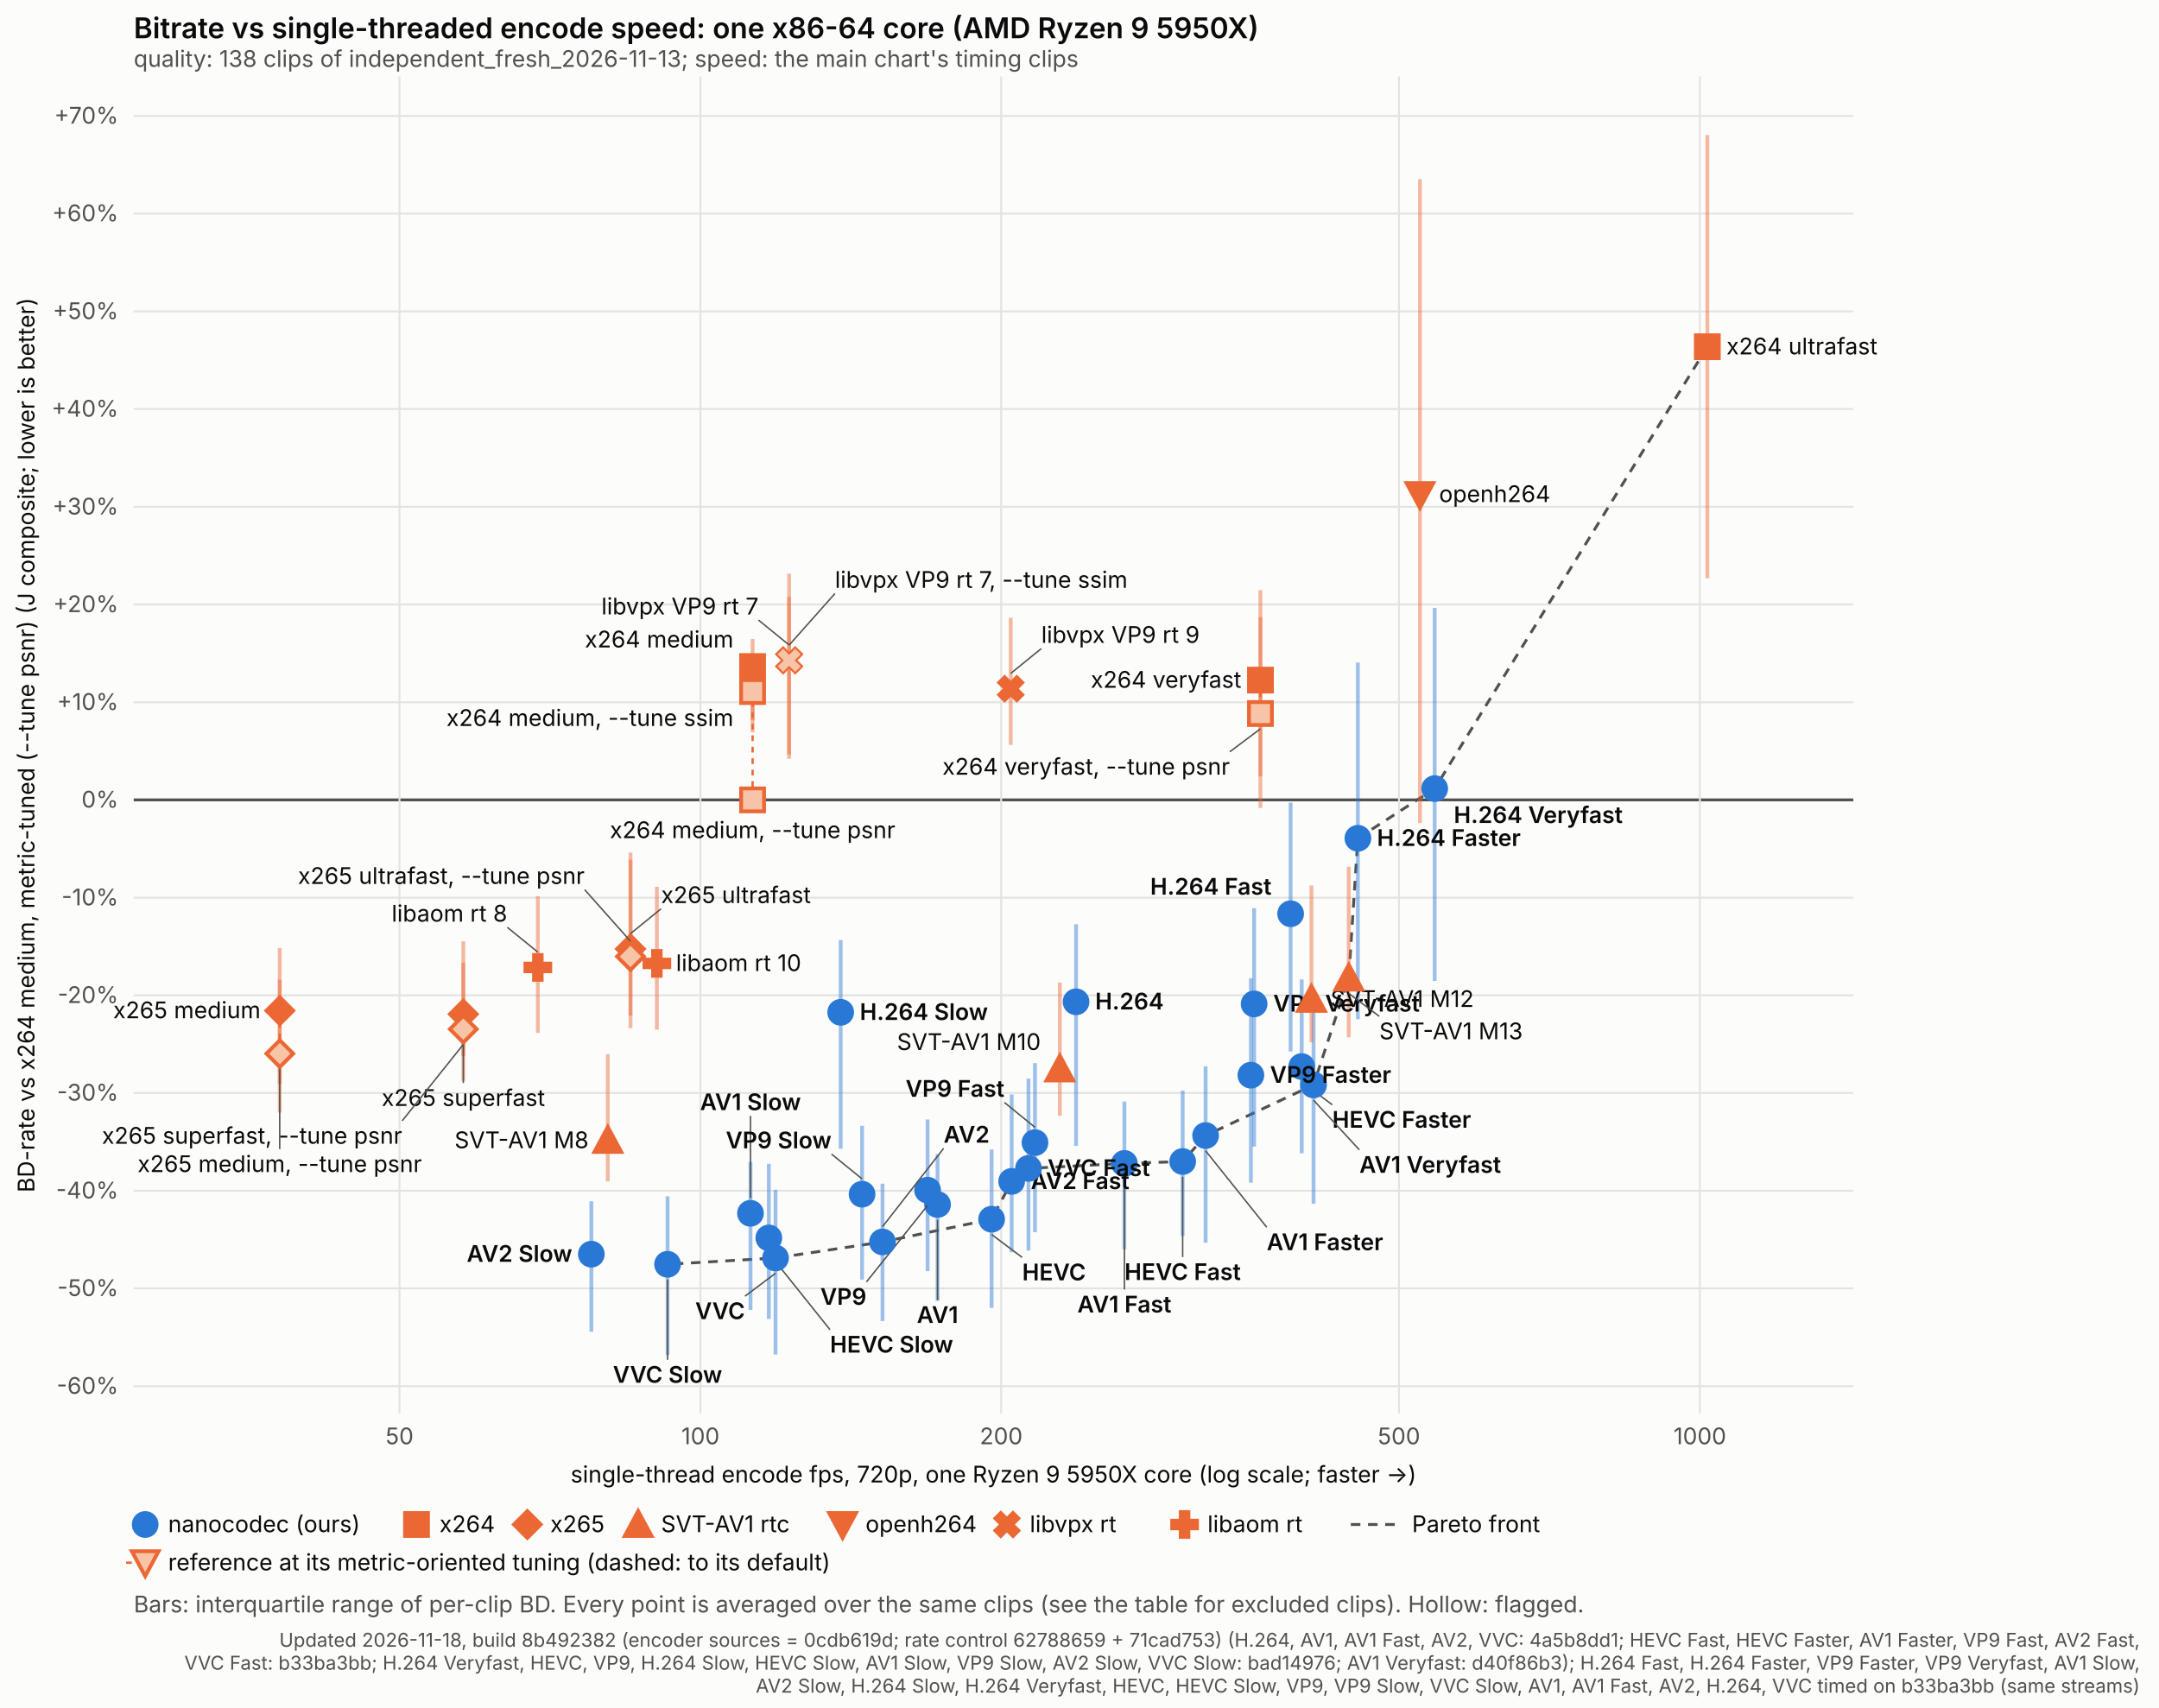
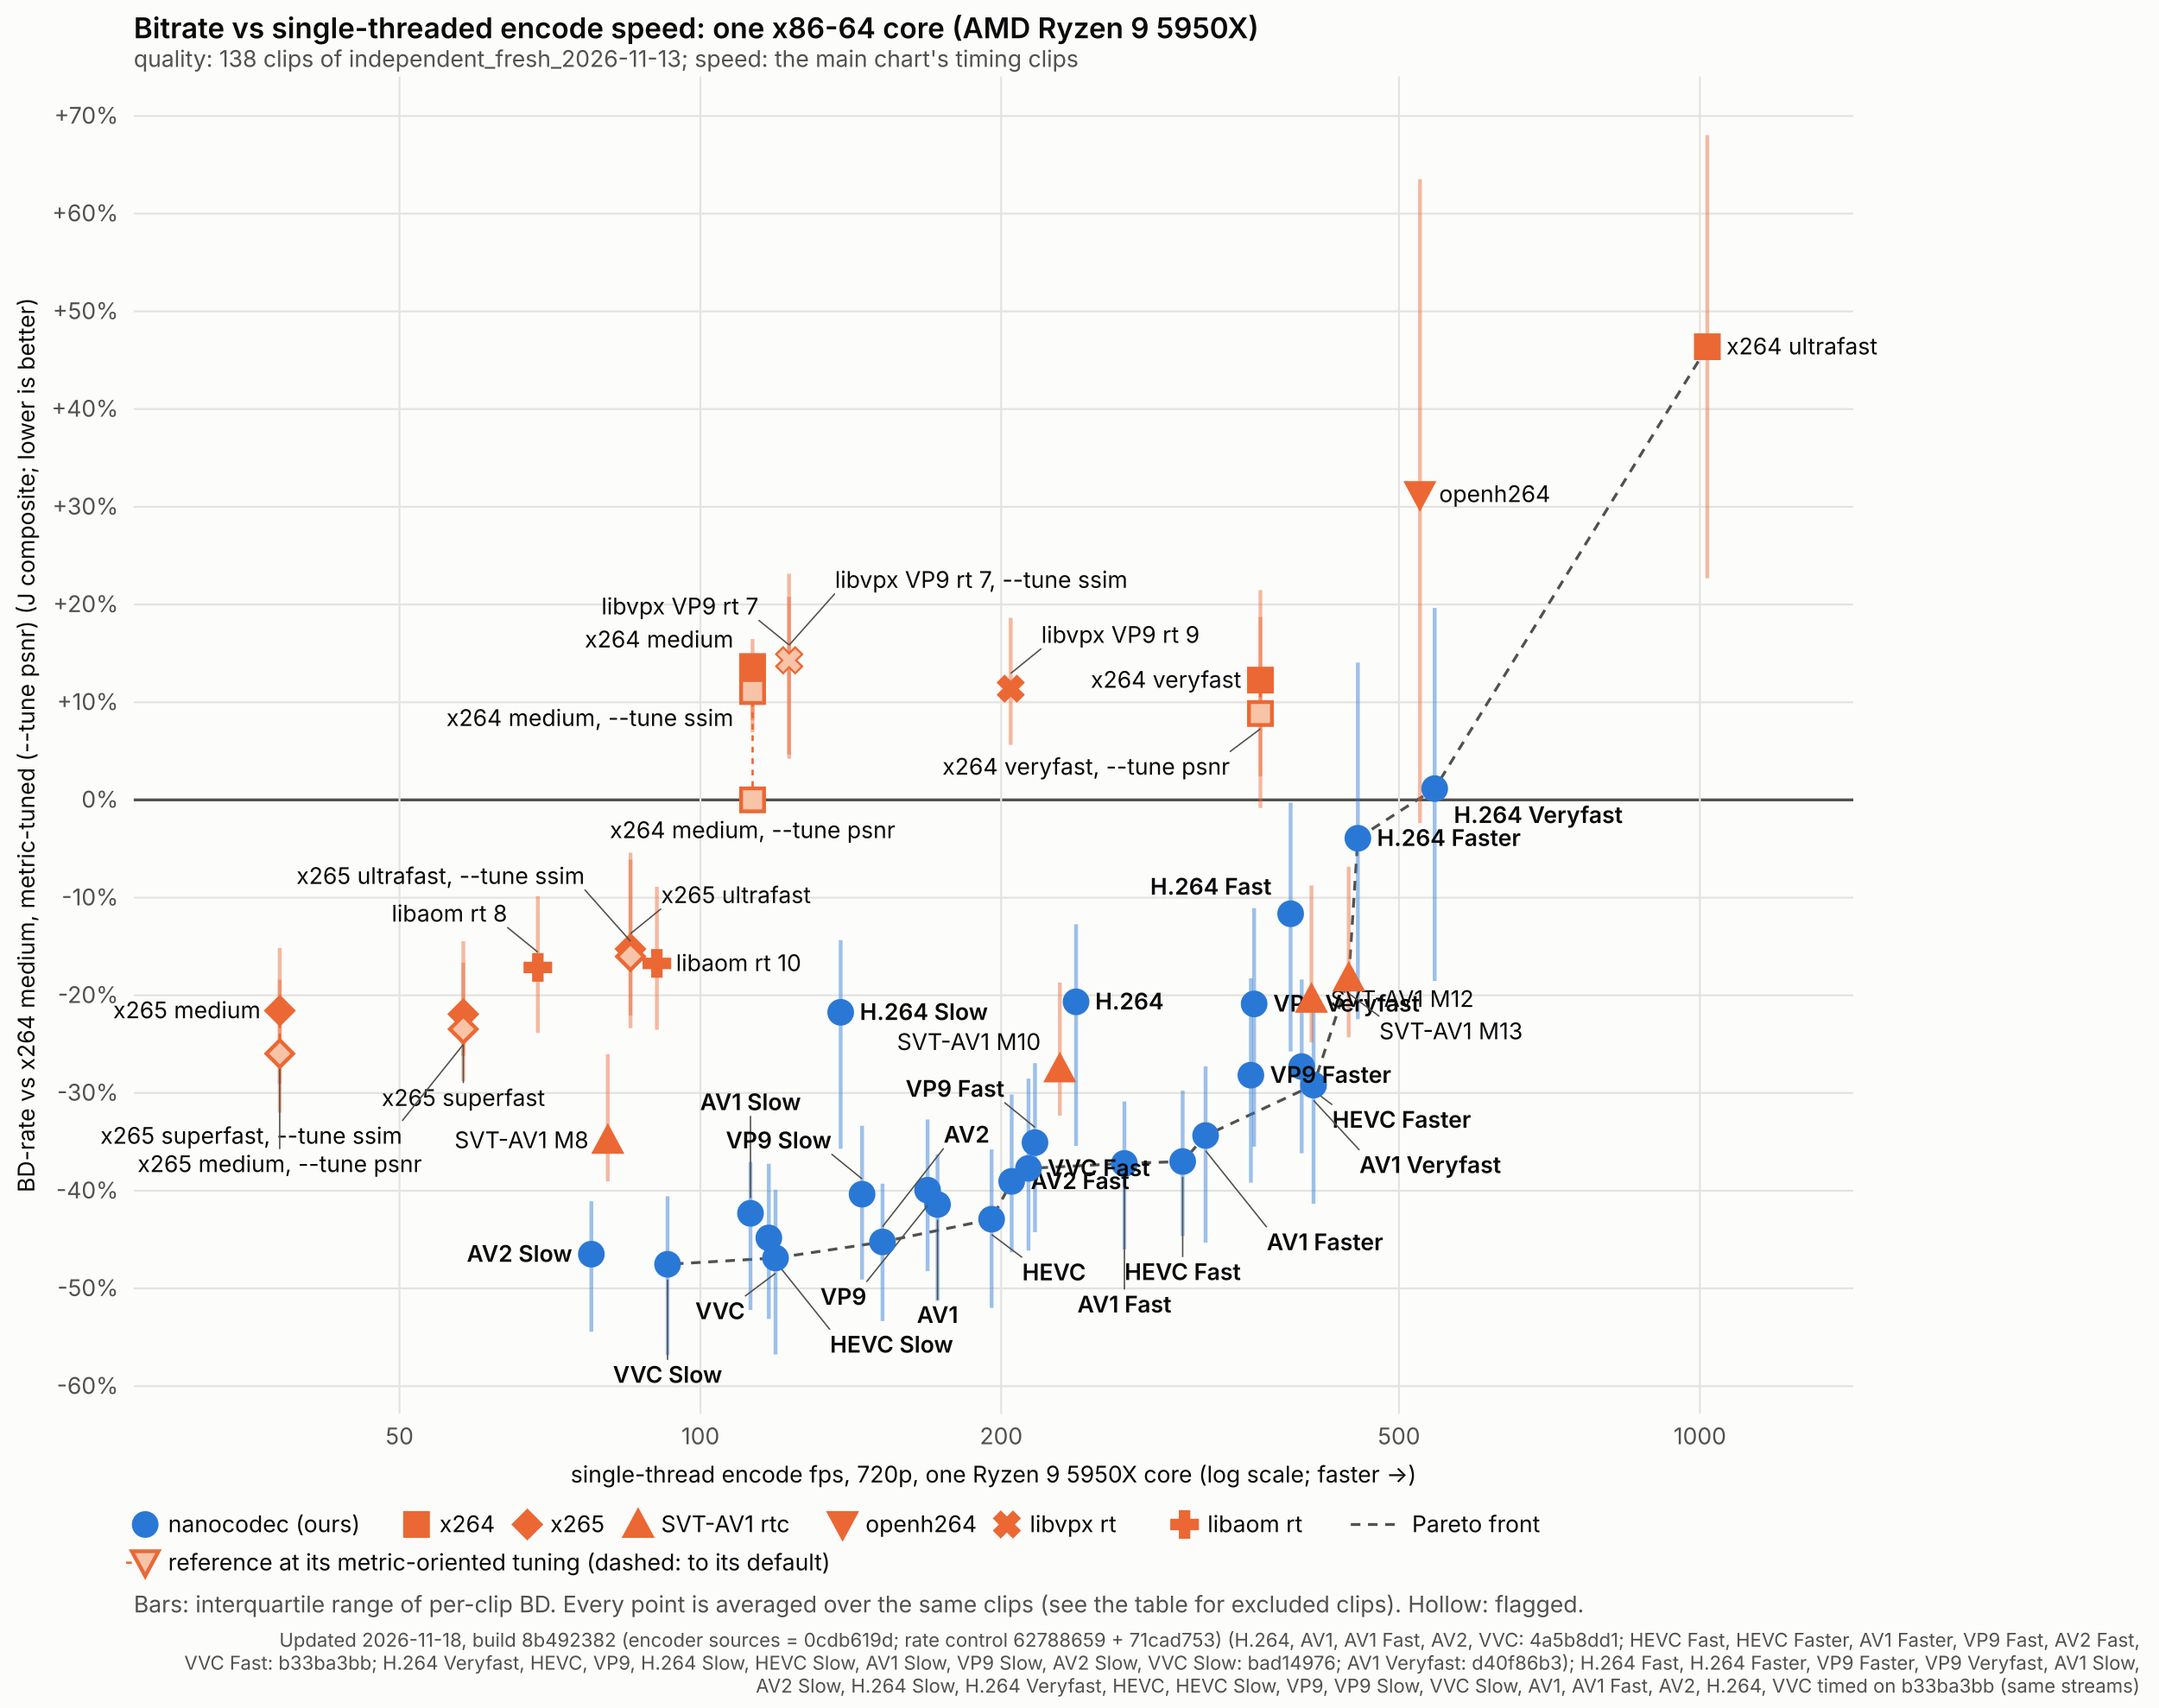
<svg xmlns="http://www.w3.org/2000/svg" viewBox="0 0 1130 894" width="1130" height="894" font-family="system-ui, -apple-system, Segoe UI, sans-serif" font-size="12">
  <rect width="1130" height="894" fill="#fcfcfb" />
  <text x="70" y="20" font-size="15" font-weight="600" fill="#0b0b0b">Bitrate vs single-threaded encode speed: one x86-64 core (AMD Ryzen 9 5950X)</text>
  <text x="70" y="35" fill="#52514e">quality: 138 clips of independent_fresh_2026-11-13; speed: the main chart's timing clips</text>
  <line x1="70" x2="970" y1="725.6" y2="725.6" stroke="#e4e3df" stroke-width="1" />
  <text x="62" y="729.6" text-anchor="end" fill="#52514e">-60%</text>
  <line x1="70" x2="970" y1="674.4" y2="674.4" stroke="#e4e3df" stroke-width="1" />
  <text x="62" y="678.4" text-anchor="end" fill="#52514e">-50%</text>
  <line x1="70" x2="970" y1="623.3" y2="623.3" stroke="#e4e3df" stroke-width="1" />
  <text x="62" y="627.3" text-anchor="end" fill="#52514e">-40%</text>
  <line x1="70" x2="970" y1="572.1" y2="572.1" stroke="#e4e3df" stroke-width="1" />
  <text x="62" y="576.1" text-anchor="end" fill="#52514e">-30%</text>
  <line x1="70" x2="970" y1="521.0" y2="521.0" stroke="#e4e3df" stroke-width="1" />
  <text x="62" y="525.0" text-anchor="end" fill="#52514e">-20%</text>
  <line x1="70" x2="970" y1="469.9" y2="469.9" stroke="#e4e3df" stroke-width="1" />
  <text x="62" y="473.9" text-anchor="end" fill="#52514e">-10%</text>
  <line x1="70" x2="970" y1="418.7" y2="418.7" stroke="#52514e" stroke-width="1.5" />
  <text x="62" y="422.7" text-anchor="end" fill="#52514e">0%</text>
  <line x1="70" x2="970" y1="367.6" y2="367.6" stroke="#e4e3df" stroke-width="1" />
  <text x="62" y="371.6" text-anchor="end" fill="#52514e">+10%</text>
  <line x1="70" x2="970" y1="316.4" y2="316.4" stroke="#e4e3df" stroke-width="1" />
  <text x="62" y="320.4" text-anchor="end" fill="#52514e">+20%</text>
  <line x1="70" x2="970" y1="265.3" y2="265.3" stroke="#e4e3df" stroke-width="1" />
  <text x="62" y="269.3" text-anchor="end" fill="#52514e">+30%</text>
  <line x1="70" x2="970" y1="214.1" y2="214.1" stroke="#e4e3df" stroke-width="1" />
  <text x="62" y="218.1" text-anchor="end" fill="#52514e">+40%</text>
  <line x1="70" x2="970" y1="163.0" y2="163.0" stroke="#e4e3df" stroke-width="1" />
  <text x="62" y="167.0" text-anchor="end" fill="#52514e">+50%</text>
  <line x1="70" x2="970" y1="111.8" y2="111.8" stroke="#e4e3df" stroke-width="1" />
  <text x="62" y="115.8" text-anchor="end" fill="#52514e">+60%</text>
  <line x1="70" x2="970" y1="60.7" y2="60.7" stroke="#e4e3df" stroke-width="1" />
  <text x="62" y="64.7" text-anchor="end" fill="#52514e">+70%</text>
  <line x1="209.1" x2="209.1" y1="40" y2="740" stroke="#e4e3df" />
  <text x="209.1" y="756" text-anchor="middle" fill="#52514e">50</text>
  <line x1="366.6" x2="366.6" y1="40" y2="740" stroke="#e4e3df" />
  <text x="366.6" y="756" text-anchor="middle" fill="#52514e">100</text>
  <line x1="524.0" x2="524.0" y1="40" y2="740" stroke="#e4e3df" />
  <text x="524.0" y="756" text-anchor="middle" fill="#52514e">200</text>
  <line x1="732.2" x2="732.2" y1="40" y2="740" stroke="#e4e3df" />
  <text x="732.2" y="756" text-anchor="middle" fill="#52514e">500</text>
  <line x1="889.7" x2="889.7" y1="40" y2="740" stroke="#e4e3df" />
  <text x="889.7" y="756" text-anchor="middle" fill="#52514e">1000</text>
  <text x="520.0" y="776" text-anchor="middle" fill="#0b0b0b">single-thread encode fps, 720p, one Ryzen 9 5950X core (log scale; faster →)</text>
  <text transform="translate(18,390.0) rotate(-90)" text-anchor="middle" fill="#0b0b0b">BD-rate vs x264 medium, metric-tuned (--tune psnr) (J composite; lower is better)</text>
-   <polyline points="893.6,181.5 750.9,412.8 710.7,438.8 705.9,512.0 687.5,567.9 631.0,594.4 619.0,608.0 588.5,609.0 538.3,611.6 529.5,618.4 519.0,638.2 461.9,650.1 405.9,658.5 349.4,661.8" fill="none" stroke="#52514e" stroke-width="1.5" stroke-dasharray="5 4" />
+   <polyline points="893.6,181.5 750.9,412.8 710.7,438.8 705.9,512.0 687.5,568.0 631.0,594.4 619.0,608.0 588.5,609.0 538.3,611.6 529.5,618.4 519.0,638.2 461.9,650.1 405.9,658.5 349.4,661.8" fill="none" stroke="#52514e" stroke-width="1.5" stroke-dasharray="5 4" />
  <line x1="393.9" y1="348.9" x2="393.9" y2="418.7" stroke="#eb6834" stroke-width="1.2" stroke-dasharray="3 3" />
  <line x1="659.7" y1="356.0" x2="659.7" y2="373.5" stroke="#eb6834" stroke-width="1.2" stroke-dasharray="3 3" />
  <line x1="393.9" y1="348.9" x2="393.9" y2="362.0" stroke="#eb6834" stroke-width="1.2" stroke-dasharray="3 3" />
  <line x1="330.0" y1="496.7" x2="330.0" y2="500.7" stroke="#eb6834" stroke-width="1.2" stroke-dasharray="3 3" />
  <line x1="242.5" y1="530.9" x2="242.5" y2="538.7" stroke="#eb6834" stroke-width="1.2" stroke-dasharray="3 3" />
  <line x1="146.4" y1="529.0" x2="146.4" y2="551.5" stroke="#eb6834" stroke-width="1.2" stroke-dasharray="3 3" />
  <line x1="413.0" y1="345.6" x2="413.0" y2="345.7" stroke="#eb6834" stroke-width="1.2" stroke-dasharray="3 3" />
  <line x1="393.9" x2="393.9" y1="418.7" y2="418.7" stroke="#eb6834" stroke-opacity="0.45" stroke-width="2" />
  <line x1="393.9" x2="393.9" y1="377.1" y2="334.5" stroke="#eb6834" stroke-opacity="0.45" stroke-width="2" />
  <line x1="440.0" x2="440.0" y1="601.3" y2="492.1" stroke="#2a78d6" stroke-opacity="0.45" stroke-width="2" />
  <line x1="563.2" x2="563.2" y1="599.8" y2="483.8" stroke="#2a78d6" stroke-opacity="0.45" stroke-width="2" />
  <line x1="675.5" x2="675.5" y1="550.4" y2="420.1" stroke="#2a78d6" stroke-opacity="0.45" stroke-width="2" />
  <line x1="710.7" x2="710.7" y1="533.5" y2="346.8" stroke="#2a78d6" stroke-opacity="0.45" stroke-width="2" />
  <line x1="750.9" x2="750.9" y1="513.5" y2="318.2" stroke="#2a78d6" stroke-opacity="0.45" stroke-width="2" />
  <line x1="402.4" x2="402.4" y1="690.4" y2="609.2" stroke="#2a78d6" stroke-opacity="0.45" stroke-width="2" />
  <line x1="519.0" x2="519.0" y1="684.6" y2="601.7" stroke="#2a78d6" stroke-opacity="0.45" stroke-width="2" />
  <line x1="619.0" x2="619.0" y1="647.0" y2="570.9" stroke="#2a78d6" stroke-opacity="0.45" stroke-width="2" />
  <line x1="681.3" x2="681.3" y1="603.7" y2="512.7" stroke="#2a78d6" stroke-opacity="0.45" stroke-width="2" />
  <line x1="392.8" x2="392.8" y1="685.7" y2="608.2" stroke="#2a78d6" stroke-opacity="0.45" stroke-width="2" />
  <line x1="490.7" x2="490.7" y1="680.9" y2="604.2" stroke="#2a78d6" stroke-opacity="0.45" stroke-width="2" />
  <line x1="588.5" x2="588.5" y1="654.0" y2="576.6" stroke="#2a78d6" stroke-opacity="0.45" stroke-width="2" />
  <line x1="631.0" x2="631.0" y1="650.5" y2="558.2" stroke="#2a78d6" stroke-opacity="0.45" stroke-width="2" />
  <line x1="687.5" x2="687.5" y1="630.1" y2="519.8" stroke="#2a78d6" stroke-opacity="0.45" stroke-width="2" />
  <line x1="451.2" x2="451.2" y1="669.8" y2="589.3" stroke="#2a78d6" stroke-opacity="0.45" stroke-width="2" />
  <line x1="485.5" x2="485.5" y1="665.4" y2="586.0" stroke="#2a78d6" stroke-opacity="0.45" stroke-width="2" />
  <line x1="541.7" x2="541.7" y1="645.0" y2="556.5" stroke="#2a78d6" stroke-opacity="0.45" stroke-width="2" />
  <line x1="654.7" x2="654.7" y1="619.1" y2="512.1" stroke="#2a78d6" stroke-opacity="0.45" stroke-width="2" />
  <line x1="656.4" x2="656.4" y1="600.2" y2="475.4" stroke="#2a78d6" stroke-opacity="0.45" stroke-width="2" />
  <line x1="309.5" x2="309.5" y1="697.1" y2="628.8" stroke="#2a78d6" stroke-opacity="0.45" stroke-width="2" />
  <line x1="461.9" x2="461.9" y1="691.5" y2="619.6" stroke="#2a78d6" stroke-opacity="0.45" stroke-width="2" />
  <line x1="529.5" x2="529.5" y1="655.5" y2="572.9" stroke="#2a78d6" stroke-opacity="0.45" stroke-width="2" />
  <line x1="349.4" x2="349.4" y1="709.3" y2="626.2" stroke="#2a78d6" stroke-opacity="0.45" stroke-width="2" />
  <line x1="405.9" x2="405.9" y1="709.0" y2="622.8" stroke="#2a78d6" stroke-opacity="0.45" stroke-width="2" />
  <line x1="538.3" x2="538.3" y1="654.6" y2="564.6" stroke="#2a78d6" stroke-opacity="0.45" stroke-width="2" />
  <line x1="743.2" x2="743.2" y1="430.8" y2="93.8" stroke="#eb6834" stroke-opacity="0.45" stroke-width="2" />
  <line x1="893.6" x2="893.6" y1="302.7" y2="70.7" stroke="#eb6834" stroke-opacity="0.45" stroke-width="2" />
  <line x1="659.7" x2="659.7" y1="406.4" y2="308.9" stroke="#eb6834" stroke-opacity="0.45" stroke-width="2" />
  <line x1="330.0" x2="330.0" y1="531.6" y2="446.3" stroke="#eb6834" stroke-opacity="0.45" stroke-width="2" />
  <line x1="242.5" x2="242.5" y1="552.8" y2="492.7" stroke="#eb6834" stroke-opacity="0.45" stroke-width="2" />
  <line x1="146.4" x2="146.4" y1="567.3" y2="496.2" stroke="#eb6834" stroke-opacity="0.45" stroke-width="2" />
  <line x1="318.1" x2="318.1" y1="618.4" y2="551.8" stroke="#eb6834" stroke-opacity="0.45" stroke-width="2" />
  <line x1="554.7" x2="554.7" y1="584.0" y2="514.3" stroke="#eb6834" stroke-opacity="0.45" stroke-width="2" />
  <line x1="686.4" x2="686.4" y1="545.6" y2="463.5" stroke="#eb6834" stroke-opacity="0.45" stroke-width="2" />
  <line x1="705.9" x2="705.9" y1="543.0" y2="453.7" stroke="#eb6834" stroke-opacity="0.45" stroke-width="2" />
  <line x1="413.0" x2="413.0" y1="394.9" y2="300.3" stroke="#eb6834" stroke-opacity="0.45" stroke-width="2" />
  <line x1="529.0" x2="529.0" y1="389.9" y2="323.4" stroke="#eb6834" stroke-opacity="0.45" stroke-width="2" />
  <line x1="281.5" x2="281.5" y1="540.7" y2="469.1" stroke="#eb6834" stroke-opacity="0.45" stroke-width="2" />
  <line x1="343.8" x2="343.8" y1="539.0" y2="464.2" stroke="#eb6834" stroke-opacity="0.45" stroke-width="2" />
  <line x1="659.7" x2="659.7" y1="422.9" y2="323.0" stroke="#eb6834" stroke-opacity="0.45" stroke-width="2" />
  <line x1="393.9" x2="393.9" y1="383.3" y2="343.6" stroke="#eb6834" stroke-opacity="0.45" stroke-width="2" />
  <line x1="330.0" x2="330.0" y1="538.2" y2="450.0" stroke="#eb6834" stroke-opacity="0.45" stroke-width="2" />
  <line x1="242.5" x2="242.5" y1="565.8" y2="503.9" stroke="#eb6834" stroke-opacity="0.45" stroke-width="2" />
  <line x1="146.4" x2="146.4" y1="582.4" y2="512.8" stroke="#eb6834" stroke-opacity="0.45" stroke-width="2" />
  <line x1="413.0" x2="413.0" y1="397.2" y2="312.4" stroke="#eb6834" stroke-opacity="0.45" stroke-width="2" />
  <g>
    <rect x="387.9" y="412.7" width="12" height="12" fill="#f7c4a8" stroke="#eb6834" stroke-width="2" />
  </g>
  <text x="393.9" y="438.7" text-anchor="middle" fill="#0b0b0b">x264 medium, --tune psnr</text>
  <g>
    <rect x="387.9" y="342.9" width="12" height="12" fill="#eb6834" stroke="#eb6834" stroke-width="2" />
  </g>
  <text x="383.9" y="338.9" text-anchor="end" fill="#0b0b0b">x264 medium</text>
  <g>
    <circle cx="440.0" cy="529.9" r="6" fill="#2a78d6" stroke="#2a78d6" stroke-width="2" />
  </g>
  <text x="450.0" y="533.9" text-anchor="start" fill="#0b0b0b" font-weight="600">H.264 Slow</text>
  <g>
    <circle cx="563.2" cy="524.4" r="6" fill="#2a78d6" stroke="#2a78d6" stroke-width="2" />
  </g>
  <text x="573.2" y="528.4" text-anchor="start" fill="#0b0b0b" font-weight="600">H.264</text>
  <g>
    <circle cx="675.5" cy="478.3" r="6" fill="#2a78d6" stroke="#2a78d6" stroke-width="2" />
  </g>
  <text x="665.5" y="468.3" text-anchor="end" fill="#0b0b0b" font-weight="600">H.264 Fast</text>
  <g>
    <circle cx="710.7" cy="438.8" r="6" fill="#2a78d6" stroke="#2a78d6" stroke-width="2" />
  </g>
  <text x="720.7" y="442.8" text-anchor="start" fill="#0b0b0b" font-weight="600">H.264 Faster</text>
  <g>
    <circle cx="750.9" cy="412.8" r="6" fill="#2a78d6" stroke="#2a78d6" stroke-width="2" />
  </g>
  <text x="760.9" y="430.8" text-anchor="start" fill="#0b0b0b" font-weight="600">H.264 Veryfast</text>
  <g>
    <circle cx="402.4" cy="648.0" r="6" fill="#2a78d6" stroke="#2a78d6" stroke-width="2" />
  </g>
  <line x1="402.4" y1="656.0" x2="434.4" y2="696.0" stroke="#52514e" stroke-width="0.75" />
  <text x="434.4" y="708.0" text-anchor="start" fill="#0b0b0b" font-weight="600">HEVC Slow</text>
  <g>
    <circle cx="519.0" cy="638.2" r="6" fill="#2a78d6" stroke="#2a78d6" stroke-width="2" />
  </g>
  <line x1="519.0" y1="646.2" x2="535.0" y2="658.2" stroke="#52514e" stroke-width="0.75" />
  <text x="535.0" y="670.2" text-anchor="start" fill="#0b0b0b" font-weight="600">HEVC</text>
  <g>
    <circle cx="619.0" cy="608.0" r="6" fill="#2a78d6" stroke="#2a78d6" stroke-width="2" />
  </g>
  <line x1="619.0" y1="616.0" x2="619.0" y2="658.0" stroke="#52514e" stroke-width="0.75" />
  <text x="619.0" y="670.0" text-anchor="middle" fill="#0b0b0b" font-weight="600">HEVC Fast</text>
  <g>
    <circle cx="681.3" cy="558.3" r="6" fill="#2a78d6" stroke="#2a78d6" stroke-width="2" />
  </g>
  <line x1="681.3" y1="566.3" x2="697.3" y2="578.3" stroke="#52514e" stroke-width="0.75" />
  <text x="697.3" y="590.3" text-anchor="start" fill="#0b0b0b" font-weight="600">HEVC Faster</text>
  <g>
    <circle cx="392.8" cy="635.1" r="6" fill="#2a78d6" stroke="#2a78d6" stroke-width="2" />
  </g>
  <line x1="392.8" y1="627.1" x2="392.8" y2="584.1" stroke="#52514e" stroke-width="0.75" />
  <text x="392.8" y="581.1" text-anchor="middle" fill="#0b0b0b" font-weight="600">AV1 Slow</text>
  <g>
    <circle cx="490.7" cy="630.5" r="6" fill="#2a78d6" stroke="#2a78d6" stroke-width="2" />
  </g>
  <line x1="490.7" y1="638.5" x2="490.7" y2="680.5" stroke="#52514e" stroke-width="0.75" />
  <text x="490.7" y="692.5" text-anchor="middle" fill="#0b0b0b" font-weight="600">AV1</text>
  <g>
    <circle cx="588.5" cy="609.0" r="6" fill="#2a78d6" stroke="#2a78d6" stroke-width="2" />
  </g>
  <line x1="588.5" y1="617.0" x2="588.5" y2="675.0" stroke="#52514e" stroke-width="0.75" />
  <text x="588.5" y="687.0" text-anchor="middle" fill="#0b0b0b" font-weight="600">AV1 Fast</text>
  <g>
    <circle cx="631.0" cy="594.4" r="6" fill="#2a78d6" stroke="#2a78d6" stroke-width="2" />
  </g>
  <line x1="631.0" y1="602.4" x2="663.0" y2="642.4" stroke="#52514e" stroke-width="0.75" />
  <text x="663.0" y="654.4" text-anchor="start" fill="#0b0b0b" font-weight="600">AV1 Faster</text>
  <g>
-     <circle cx="687.5" cy="567.9" r="6" fill="#2a78d6" stroke="#2a78d6" stroke-width="2" />
-   </g>
-   <line x1="687.5" y1="575.9" x2="711.5" y2="601.9" stroke="#52514e" stroke-width="0.75" />
-   <text x="711.5" y="613.9" text-anchor="start" fill="#0b0b0b" font-weight="600">AV1 Veryfast</text>
+     <circle cx="687.5" cy="568.0" r="6" fill="#2a78d6" stroke="#2a78d6" stroke-width="2" />
+   </g>
+   <line x1="687.5" y1="576.0" x2="711.5" y2="602.0" stroke="#52514e" stroke-width="0.75" />
+   <text x="711.5" y="614.0" text-anchor="start" fill="#0b0b0b" font-weight="600">AV1 Veryfast</text>
  <g>
    <circle cx="451.2" cy="625.1" r="6" fill="#2a78d6" stroke="#2a78d6" stroke-width="2" />
  </g>
  <line x1="451.2" y1="617.1" x2="435.2" y2="604.1" stroke="#52514e" stroke-width="0.75" />
  <text x="435.2" y="601.1" text-anchor="end" fill="#0b0b0b" font-weight="600">VP9 Slow</text>
  <g>
    <circle cx="485.5" cy="623.0" r="6" fill="#2a78d6" stroke="#2a78d6" stroke-width="2" />
  </g>
  <line x1="485.5" y1="631.0" x2="453.5" y2="671.0" stroke="#52514e" stroke-width="0.75" />
  <text x="453.5" y="683.0" text-anchor="end" fill="#0b0b0b" font-weight="600">VP9</text>
  <g>
    <circle cx="541.7" cy="598.1" r="6" fill="#2a78d6" stroke="#2a78d6" stroke-width="2" />
  </g>
  <line x1="541.7" y1="590.1" x2="525.7" y2="577.1" stroke="#52514e" stroke-width="0.75" />
  <text x="525.7" y="574.1" text-anchor="end" fill="#0b0b0b" font-weight="600">VP9 Fast</text>
  <g>
    <circle cx="654.7" cy="562.8" r="6" fill="#2a78d6" stroke="#2a78d6" stroke-width="2" />
  </g>
  <text x="664.7" y="566.8" text-anchor="start" fill="#0b0b0b" font-weight="600">VP9 Faster</text>
  <g>
    <circle cx="656.4" cy="525.5" r="6" fill="#2a78d6" stroke="#2a78d6" stroke-width="2" />
  </g>
  <text x="666.4" y="529.5" text-anchor="start" fill="#0b0b0b" font-weight="600">VP9 Veryfast</text>
  <g>
    <circle cx="309.5" cy="656.5" r="6" fill="#2a78d6" stroke="#2a78d6" stroke-width="2" />
  </g>
  <text x="299.5" y="660.5" text-anchor="end" fill="#0b0b0b" font-weight="600">AV2 Slow</text>
  <g>
    <circle cx="461.9" cy="650.1" r="6" fill="#2a78d6" stroke="#2a78d6" stroke-width="2" />
  </g>
  <line x1="461.9" y1="642.1" x2="493.9" y2="601.1" stroke="#52514e" stroke-width="0.75" />
  <text x="493.9" y="598.1" text-anchor="start" fill="#0b0b0b" font-weight="600">AV2</text>
  <g>
    <circle cx="529.5" cy="618.4" r="6" fill="#2a78d6" stroke="#2a78d6" stroke-width="2" />
  </g>
  <text x="539.5" y="622.4" text-anchor="start" fill="#0b0b0b" font-weight="600">AV2 Fast</text>
  <g>
    <circle cx="349.4" cy="661.8" r="6" fill="#2a78d6" stroke="#2a78d6" stroke-width="2" />
  </g>
  <line x1="349.4" y1="669.8" x2="349.4" y2="711.8" stroke="#52514e" stroke-width="0.75" />
  <text x="349.4" y="723.8" text-anchor="middle" fill="#0b0b0b" font-weight="600">VVC Slow</text>
  <g>
    <circle cx="405.9" cy="658.5" r="6" fill="#2a78d6" stroke="#2a78d6" stroke-width="2" />
  </g>
  <line x1="405.9" y1="666.5" x2="389.9" y2="678.5" stroke="#52514e" stroke-width="0.75" />
  <text x="389.9" y="690.5" text-anchor="end" fill="#0b0b0b" font-weight="600">VVC</text>
  <g>
    <circle cx="538.3" cy="611.6" r="6" fill="#2a78d6" stroke="#2a78d6" stroke-width="2" />
  </g>
  <text x="548.3" y="615.6" text-anchor="start" fill="#0b0b0b" font-weight="600">VVC Fast</text>
  <g>
    <polygon points="743.171,265.841 750.171,252.841 736.171,252.841" fill="#eb6834" stroke="#eb6834" stroke-width="2" />
  </g>
  <text x="753.2" y="262.8" text-anchor="start" fill="#0b0b0b">openh264</text>
  <g>
    <rect x="887.6" y="175.5" width="12" height="12" fill="#eb6834" stroke="#eb6834" stroke-width="2" />
  </g>
  <text x="903.6" y="185.5" text-anchor="start" fill="#0b0b0b">x264 ultrafast</text>
  <g>
    <rect x="653.7" y="350.0" width="12" height="12" fill="#eb6834" stroke="#eb6834" stroke-width="2" />
  </g>
  <text x="649.7" y="360.0" text-anchor="end" fill="#0b0b0b">x264 veryfast</text>
  <g>
    <polygon points="329.978,489.734 336.978,496.734 329.978,503.734 322.978,496.734" fill="#eb6834" stroke="#eb6834" stroke-width="2" />
  </g>
  <line x1="330.0" y1="488.7" x2="346.0" y2="475.7" stroke="#52514e" stroke-width="0.75" />
  <text x="346.0" y="472.7" text-anchor="start" fill="#0b0b0b">x265 ultrafast</text>
  <g>
    <polygon points="242.489,523.856 249.489,530.856 242.489,537.856 235.489,530.856" fill="#eb6834" stroke="#eb6834" stroke-width="2" />
  </g>
  <line x1="242.5" y1="538.9" x2="242.5" y2="566.9" stroke="#52514e" stroke-width="0.75" />
  <text x="242.5" y="578.9" text-anchor="middle" fill="#0b0b0b">x265 superfast</text>
  <g>
    <polygon points="146.449,522.034 153.449,529.034 146.449,536.034 139.449,529.034" fill="#eb6834" stroke="#eb6834" stroke-width="2" />
  </g>
  <text x="136.4" y="533.0" text-anchor="end" fill="#0b0b0b">x265 medium</text>
  <g>
    <polygon points="318.125,589.951 325.125,602.951 311.125,602.951" fill="#eb6834" stroke="#eb6834" stroke-width="2" />
  </g>
  <text x="308.1" y="601.0" text-anchor="end" fill="#0b0b0b">SVT-AV1 M8</text>
  <g>
    <polygon points="554.706,552.579 561.706,565.579 547.706,565.579" fill="#eb6834" stroke="#eb6834" stroke-width="2" />
  </g>
  <text x="544.7" y="549.6" text-anchor="end" fill="#0b0b0b">SVT-AV1 M10</text>
  <g>
    <polygon points="686.399,516.122 693.399,529.122 679.399,529.122" fill="#eb6834" stroke="#eb6834" stroke-width="2" />
  </g>
  <text x="696.4" y="527.1" text-anchor="start" fill="#0b0b0b">SVT-AV1 M12</text>
  <g>
    <polygon points="705.948,505.024 712.948,518.024 698.948,518.024" fill="#eb6834" stroke="#eb6834" stroke-width="2" />
  </g>
  <line x1="705.9" y1="520.0" x2="721.9" y2="532.0" stroke="#52514e" stroke-width="0.75" />
  <text x="721.9" y="544.0" text-anchor="start" fill="#0b0b0b">SVT-AV1 M13</text>
  <g>
    <polygon points="416.2,338.9 419.8,342.4 416.6,345.6 419.8,348.8 416.2,352.3 413.0,349.1 409.9,352.3 406.3,348.8 409.5,345.6 406.3,342.4 409.9,338.9 413.0,342.1" fill="#eb6834" stroke="#eb6834" stroke-width="1" />
  </g>
  <line x1="413.0" y1="337.6" x2="397.0" y2="324.6" stroke="#52514e" stroke-width="0.75" />
  <text x="397.0" y="321.6" text-anchor="end" fill="#0b0b0b">libvpx VP9 rt 7</text>
  <g>
    <polygon points="532.2,353.8 535.7,357.3 532.5,360.5 535.7,363.7 532.2,367.2 529.0,364.0 525.8,367.2 522.3,363.7 525.5,360.5 522.3,357.3 525.8,353.8 529.0,357.0" fill="#eb6834" stroke="#eb6834" stroke-width="1" />
  </g>
  <line x1="529.0" y1="352.5" x2="545.0" y2="339.5" stroke="#52514e" stroke-width="0.75" />
  <text x="545.0" y="336.5" text-anchor="start" fill="#0b0b0b">libvpx VP9 rt 9</text>
  <g>
    <polygon points="279.0,499.4 284.0,499.4 284.0,503.9 288.5,503.9 288.5,508.9 284.0,508.9 284.0,513.4 279.0,513.4 279.0,508.9 274.5,508.9 274.5,503.9 279.0,503.9" fill="#eb6834" stroke="#eb6834" stroke-width="1" />
  </g>
  <line x1="281.5" y1="498.4" x2="265.5" y2="485.4" stroke="#52514e" stroke-width="0.75" />
  <text x="265.5" y="482.4" text-anchor="end" fill="#0b0b0b">libaom rt 8</text>
  <g>
    <polygon points="341.3,497.3 346.3,497.3 346.3,501.8 350.8,501.8 350.8,506.8 346.3,506.8 346.3,511.3 341.3,511.3 341.3,506.8 336.8,506.8 336.8,501.8 341.3,501.8" fill="#eb6834" stroke="#eb6834" stroke-width="1" />
  </g>
  <text x="353.8" y="508.3" text-anchor="start" fill="#0b0b0b">libaom rt 10</text>
  <g>
    <rect x="653.7" y="367.5" width="12" height="12" fill="#f7c4a8" stroke="#eb6834" stroke-width="2" />
  </g>
  <line x1="659.7" y1="381.5" x2="643.7" y2="393.5" stroke="#52514e" stroke-width="0.75" />
  <text x="643.7" y="405.5" text-anchor="end" fill="#0b0b0b">x264 veryfast, --tune psnr</text>
  <g>
    <rect x="387.9" y="356.0" width="12" height="12" fill="#f7c4a8" stroke="#eb6834" stroke-width="2" />
  </g>
  <text x="383.9" y="380.0" text-anchor="end" fill="#0b0b0b">x264 medium, --tune ssim</text>
  <g>
    <polygon points="329.978,493.672 336.978,500.672 329.978,507.672 322.978,500.672" fill="#f7c4a8" stroke="#eb6834" stroke-width="2" />
  </g>
  <line x1="330.0" y1="492.7" x2="306.0" y2="465.7" stroke="#52514e" stroke-width="0.75" />
-   <text x="306.0" y="462.7" text-anchor="end" fill="#0b0b0b">x265 ultrafast, --tune psnr</text>
+   <text x="306.0" y="462.7" text-anchor="end" fill="#0b0b0b">x265 ultrafast, --tune ssim</text>
  <g>
    <polygon points="242.489,531.697 249.489,538.697 242.489,545.697 235.489,538.697" fill="#f7c4a8" stroke="#eb6834" stroke-width="2" />
  </g>
  <line x1="242.5" y1="546.7" x2="210.5" y2="586.7" stroke="#52514e" stroke-width="0.75" />
-   <text x="210.5" y="598.7" text-anchor="end" fill="#0b0b0b">x265 superfast, --tune psnr</text>
+   <text x="210.5" y="598.7" text-anchor="end" fill="#0b0b0b">x265 superfast, --tune ssim</text>
  <g>
    <polygon points="146.449,544.524 153.449,551.524 146.449,558.524 139.449,551.524" fill="#f7c4a8" stroke="#eb6834" stroke-width="2" />
  </g>
  <line x1="146.4" y1="559.5" x2="146.4" y2="601.5" stroke="#52514e" stroke-width="0.75" />
  <text x="146.4" y="613.5" text-anchor="middle" fill="#0b0b0b">x265 medium, --tune psnr</text>
  <g>
    <polygon points="416.2,338.9 419.8,342.5 416.6,345.7 419.8,348.8 416.2,352.4 413.0,349.2 409.9,352.4 406.3,348.8 409.5,345.7 406.3,342.5 409.9,338.9 413.0,342.1" fill="#f7c4a8" stroke="#eb6834" stroke-width="1" />
  </g>
  <line x1="413.0" y1="337.7" x2="437.0" y2="310.7" stroke="#52514e" stroke-width="0.75" />
  <text x="437.0" y="307.7" text-anchor="start" fill="#0b0b0b">libvpx VP9 rt 7, --tune ssim</text>
  <circle cx="76.0" cy="798.0" r="6" fill="#2a78d6" stroke="#2a78d6" stroke-width="2" />
  <text x="88" y="802" fill="#0b0b0b">nanocodec (ours)</text>
  <rect x="212.0" y="792.0" width="12" height="12" fill="#eb6834" stroke="#eb6834" stroke-width="2" />
  <text x="230" y="802" fill="#0b0b0b">x264</text>
  <polygon points="276,791 283,798 276,805 269,798" fill="#eb6834" stroke="#eb6834" stroke-width="2" />
  <text x="288" y="802" fill="#0b0b0b">x265</text>
  <polygon points="334,791 341,804 327,804" fill="#eb6834" stroke="#eb6834" stroke-width="2" />
  <text x="346" y="802" fill="#0b0b0b">SVT-AV1 rtc</text>
  <polygon points="441,805 448,792 434,792" fill="#eb6834" stroke="#eb6834" stroke-width="2" />
  <text x="453" y="802" fill="#0b0b0b">openh264</text>
  <polygon points="530.2,791.3 533.7,794.8 530.5,798.0 533.7,801.2 530.2,804.7 527.0,801.5 523.8,804.7 520.3,801.2 523.5,798.0 520.3,794.8 523.8,791.3 527.0,794.5" fill="#eb6834" stroke="#eb6834" stroke-width="1" />
  <text x="539" y="802" fill="#0b0b0b">libvpx rt</text>
  <polygon points="617.5,791.0 622.5,791.0 622.5,795.5 627.0,795.5 627.0,800.5 622.5,800.5 622.5,805.0 617.5,805.0 617.5,800.5 613.0,800.5 613.0,795.5 617.5,795.5" fill="#eb6834" stroke="#eb6834" stroke-width="1" />
  <text x="632" y="802" fill="#0b0b0b">libaom rt</text>
  <line x1="707" x2="733" y1="798" y2="798" stroke="#52514e" stroke-width="1.5" stroke-dasharray="5 4" />
  <text x="739" y="802" fill="#0b0b0b">Pareto front</text>
  <line x1="66" x2="76" y1="818" y2="818" stroke="#eb6834" stroke-width="1.2" stroke-dasharray="3 3" />
  <polygon points="76,825 83,812 69,812" fill="#f7c4a8" stroke="#eb6834" stroke-width="2" />
  <text x="88" y="822" fill="#0b0b0b">reference at its metric-oriented tuning (dashed: to its default)</text>
  <text x="70" y="844" fill="#52514e">Bars: interquartile range of per-clip BD. Every point is averaged over the same clips (see the table for excluded clips). Hollow: flagged.</text>
  <text x="1120" y="862" font-size="10" text-anchor="end" fill="#52514e">Updated 2026-11-18, build 8b492382 (encoder sources = 0cdb619d; rate control 62788659 + 71cad753) (H.264, AV1, AV1 Fast, AV2, VVC: 4a5b8dd1; HEVC Fast, HEVC Faster, AV1 Faster, VP9 Fast, AV2 Fast,</text>
  <text x="1120" y="874" font-size="10" text-anchor="end" fill="#52514e">VVC Fast: b33ba3bb; H.264 Veryfast, HEVC, VP9, H.264 Slow, HEVC Slow, AV1 Slow, VP9 Slow, AV2 Slow, VVC Slow: bad14976; AV1 Veryfast: d40f86b3); H.264 Fast, H.264 Faster, VP9 Faster, VP9 Veryfast, AV1 Slow,</text>
  <text x="1120" y="886" font-size="10" text-anchor="end" fill="#52514e">AV2 Slow, H.264 Slow, H.264 Veryfast, HEVC, HEVC Slow, VP9, VP9 Slow, VVC Slow, AV1, AV1 Fast, AV2, H.264, VVC timed on b33ba3bb (same streams)</text>
</svg>
